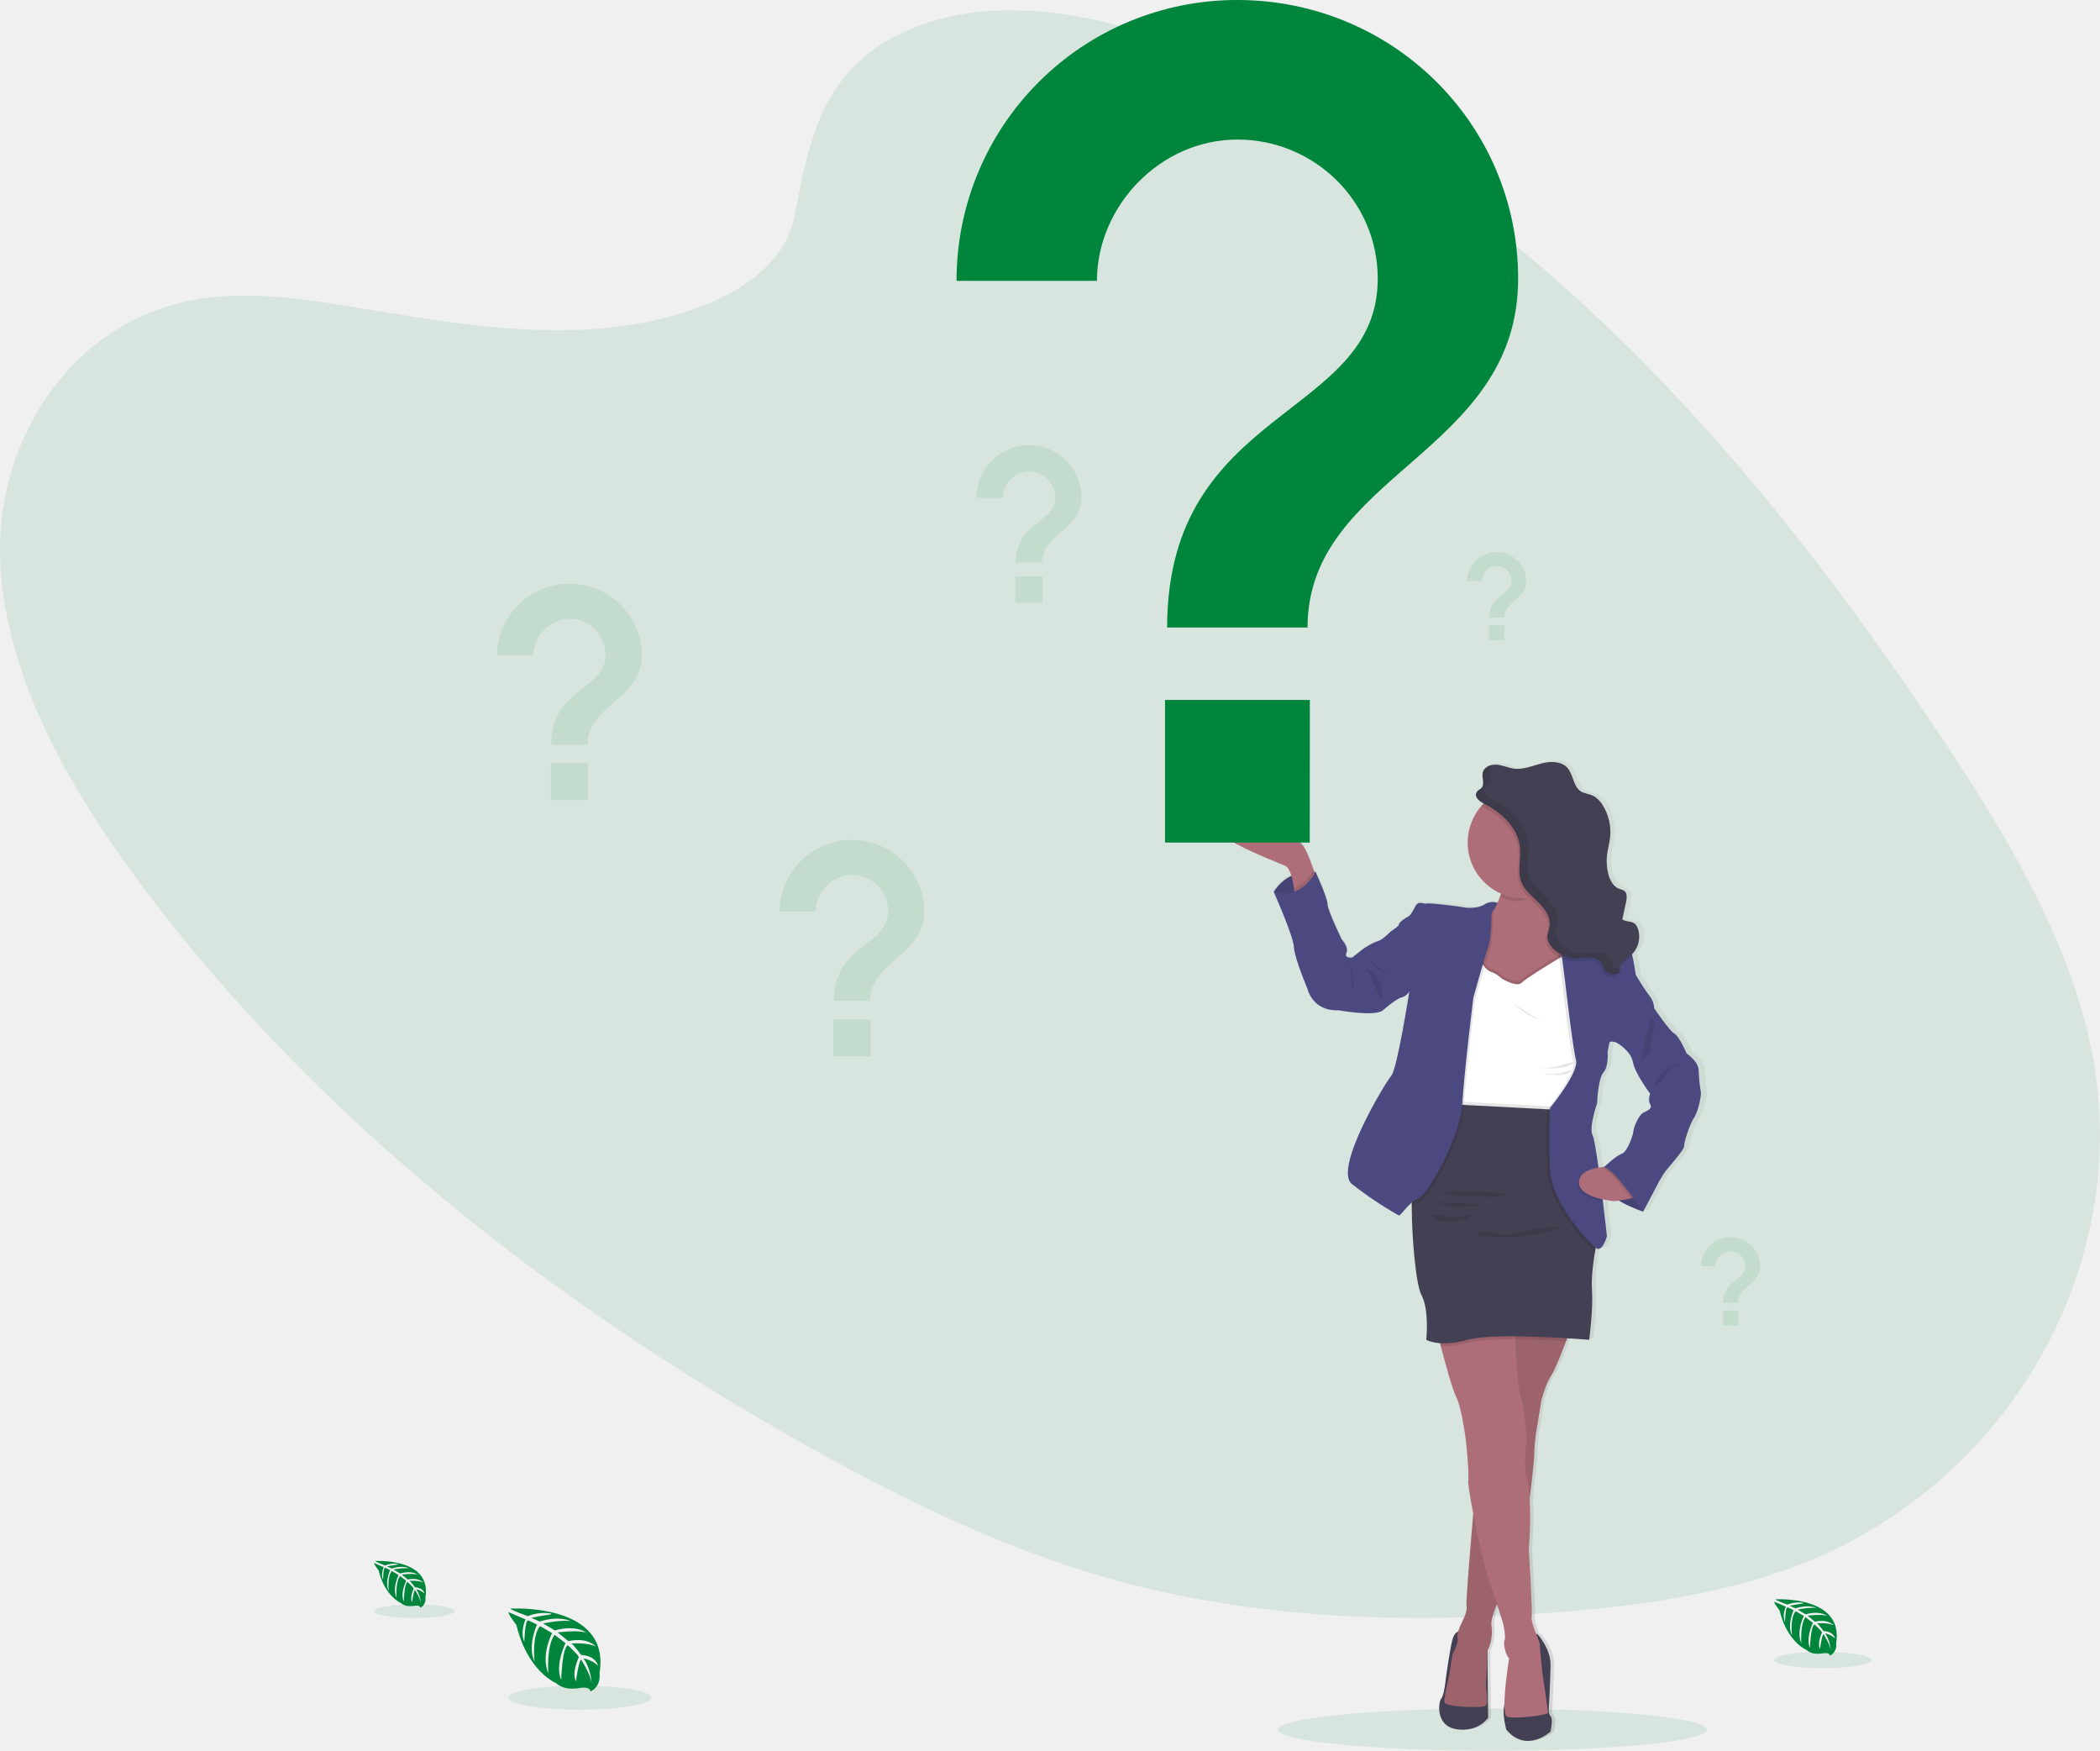
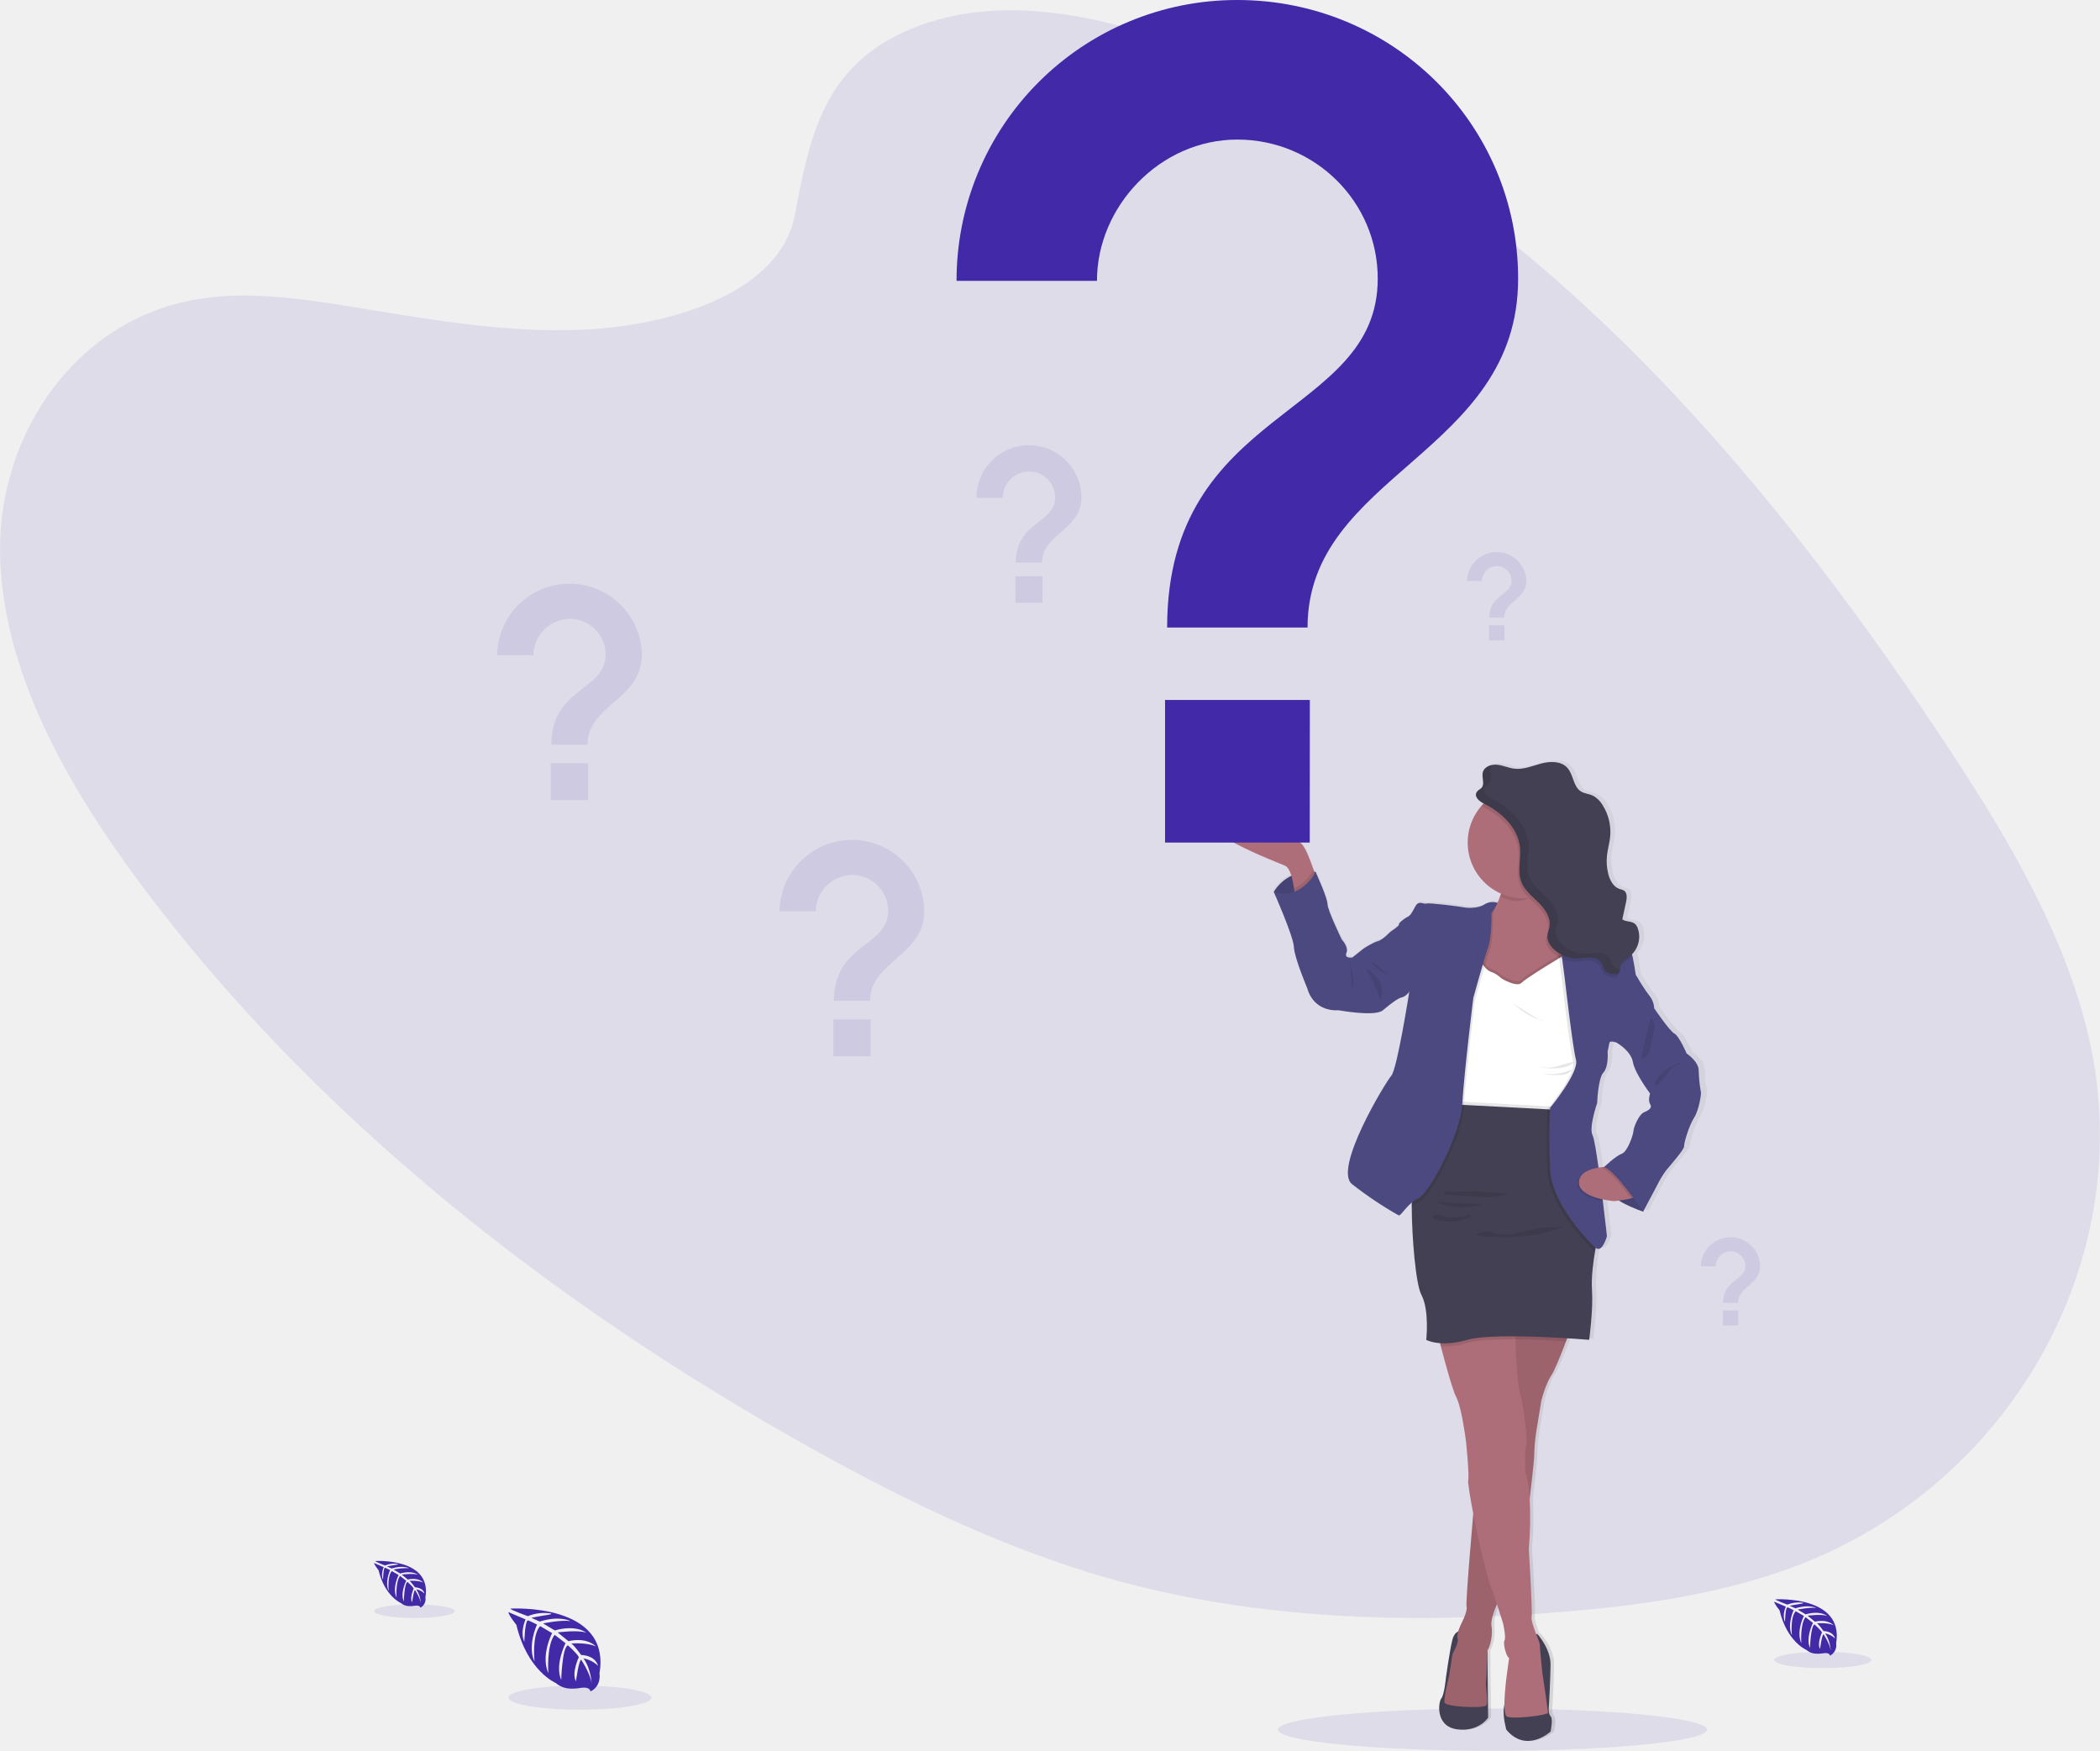
<svg xmlns="http://www.w3.org/2000/svg" id="869a981d-5394-490d-9104-6940aaebaf2b" data-name="Layer 1" width="1003.92" height="836.78" viewBox="0 0 1003.92 836.78">
  <defs>
    <linearGradient id="aaa84376-7da2-49a5-964f-b58018dda0eb" x1="795.24" y1="863.66" x2="795.24" y2="394.91" gradientUnits="userSpaceOnUse">
      <stop offset="0" stop-color="gray" stop-opacity="0.25" />
      <stop offset="0.54" stop-color="gray" stop-opacity="0.12" />
      <stop offset="1" stop-color="gray" stop-opacity="0.1" />
    </linearGradient>
  </defs>
-   <ellipse cx="713.5" cy="826.66" rx="102.56" ry="10.11" fill="#00853d" opacity="0.1" />
-   <path d="M537.57,43.85c45.17-16.79,100.16-2.35,147.12,18.71C832.18,128.72,939.63,254.31,1025,382.26c30.91,46.33,60.27,94.7,71.89,146.42,23.66,105.27-38.05,214.25-143,252.44-35.69,13-74.9,18.33-114.17,21.3-69.83,5.29-142.13,3.19-211.4-16.4-49.4-14-96.13-36.52-140.95-61.4C362.2,655.1,247.89,564.82,165.58,454.54c-36.1-48.37-66.64-102.9-67.52-158.71s35.49-111.89,95.33-121.38c24.74-3.92,50.91.16,76.44,4.36,37.59,6.19,75.69,12.7,112.85,10C421.07,186,471,171,478,134.35,485.41,95,492.46,60.62,537.57,43.85Z" transform="translate(-98.04 -31.61)" fill="#00853d" opacity="0.1" />
-   <path d="M342.06,800.42s48.26-2.91,42.57,30.91c0,0,1.13,6-4.29,8.69,0,0-.08-2.51-4.95-1.66a21.8,21.8,0,0,1-5.24.26,10.93,10.93,0,0,1-6.41-2.65h0s-13.57-5.6-18.84-27.78c0,0-3.91-4.83-3.75-6.08l8.14,3.48s-2.78,5.88-.59,10.76c0,0,.26-10.54,1.83-10.3.31.05,4.23,2,4.23,2s-4.79,10.23-1.18,17.67c0,0-1.37-12.61,2.67-16.93l5.74,3.35s-5.6,10.57-1.8,19.19c0,0-1-13.23,3-18.38l5.2,4s-5.26,10.42-2.05,17.58c0,0,.41-15.41,3.17-16.57,0,0,4.55,4,5.24,5.66,0,0-3.6,7.56-1.37,11.55,0,0,1.37-10.26,2.5-10.31,0,0,4.52,6.8,5,11.46,0,0-.2-6.93-3.91-12.11,0,0,4.38.75,6.94,3.59,0,0-.71-4.81-8.05-5.23,0,0-3.74-5.15-4.75-5.47,0,0,7.31-.61,11.74,1.36,0,0-3.9-4.54-13.08-2.48l-5.13-4.18s9.63-1.32,13.7.14c0,0-4.69-4-15.08-1.09l-5.58-3.34s8.2-1.77,13.09-1.13c0,0-5.16-2.78-14.73.23l-4-1.79s6-1.18,7.77-1.37,1.85-.67,1.85-.67a20.82,20.82,0,0,0-11.29,1.25S341.91,801,342.06,800.42Z" transform="translate(-98.04 -31.61)" fill="#00853d" />
-   <ellipse cx="277.26" cy="811.36" rx="34.16" ry="5.77" fill="#00853d" opacity="0.1" />
-   <path d="M277.41,777.67s27.21-1.64,24,17.43A4.63,4.63,0,0,1,299,800s-.05-1.41-2.79-.93a12.13,12.13,0,0,1-2.95.14,6.06,6.06,0,0,1-3.62-1.49h0S282,794.55,279,782.05c0,0-2.2-2.73-2.12-3.43l4.6,2s-1.57,3.32-.34,6.07c0,0,.15-5.95,1-5.81.18,0,2.39,1.15,2.39,1.15s-2.7,5.77-.66,10c0,0-.78-7.11,1.5-9.55l3.23,1.89s-3.15,6-1,10.82c0,0-.55-7.46,1.69-10.36l2.93,2.28s-3,5.87-1.15,9.91c0,0,.23-8.69,1.79-9.34,0,0,2.56,2.26,2.95,3.19,0,0-2,4.26-.77,6.51,0,0,.77-5.78,1.41-5.81,0,0,2.55,3.83,2.81,6.46a14,14,0,0,0-2.2-6.83,7.63,7.63,0,0,1,3.91,2s-.39-2.71-4.54-2.95c0,0-2.11-2.91-2.67-3.08,0,0,4.12-.35,6.62.76,0,0-2.2-2.56-7.38-1.4l-2.89-2.36s5.43-.74,7.73.08c0,0-2.65-2.26-8.51-.61l-3.14-1.89a28.57,28.57,0,0,1,7.37-.63s-2.9-1.57-8.3.13l-2.25-1s3.39-.67,4.38-.77,1.05-.38,1.05-.38a11.79,11.79,0,0,0-6.37.71S277.33,778,277.41,777.67Z" transform="translate(-98.04 -31.61)" fill="#00853d" />
-   <ellipse cx="198.11" cy="770.04" rx="19.26" ry="3.26" fill="#00853d" opacity="0.1" />
-   <path d="M946.82,796s32.85-2,29,21a5.64,5.64,0,0,1-2.92,5.92s-.06-1.71-3.37-1.13a14.81,14.81,0,0,1-3.57.17,7.35,7.35,0,0,1-4.36-1.8h0s-9.24-3.81-12.83-18.91c0,0-2.66-3.29-2.55-4.13l5.54,2.36s-1.89,4-.4,7.33c0,0,.18-7.18,1.24-7,.22,0,2.88,1.38,2.88,1.38s-3.26,7-.8,12c0,0-.93-8.58,1.82-11.52l3.9,2.27s-3.81,7.2-1.22,13.07c0,0-.67-9,2-12.51l3.54,2.76s-3.58,7.09-1.4,12c0,0,.29-10.48,2.17-11.28,0,0,3.09,2.73,3.56,3.85,0,0-2.45,5.15-.93,7.87,0,0,.93-7,1.7-7,0,0,3.08,4.63,3.4,7.8a16.81,16.81,0,0,0-2.65-8.24,9.29,9.29,0,0,1,4.72,2.44s-.48-3.27-5.49-3.56c0,0-2.54-3.51-3.22-3.72,0,0,5-.42,8,.92,0,0-2.66-3.08-8.91-1.68l-3.49-2.85s6.55-.9,9.33.09c0,0-3.2-2.73-10.27-.74l-3.8-2.27s5.58-1.2,8.91-.77c0,0-3.51-1.89-10,.16l-2.72-1.22s4.09-.81,5.29-.93,1.26-.46,1.26-.46a14.2,14.2,0,0,0-7.68.85S946.72,796.38,946.82,796Z" transform="translate(-98.04 -31.61)" fill="#00853d" />
-   <ellipse cx="871.4" cy="793.36" rx="23.25" ry="3.93" fill="#00853d" opacity="0.1" />
+   <ellipse cx="713.5" cy="826.66" rx="102.56" ry="10.11" fill="#4229a7" opacity="0.1" />
+   <path d="M537.57,43.85c45.17-16.79,100.16-2.35,147.12,18.71C832.18,128.72,939.63,254.31,1025,382.26c30.91,46.33,60.27,94.7,71.89,146.42,23.66,105.27-38.05,214.25-143,252.44-35.69,13-74.9,18.33-114.17,21.3-69.83,5.29-142.13,3.19-211.4-16.4-49.4-14-96.13-36.52-140.95-61.4C362.2,655.1,247.89,564.82,165.58,454.54c-36.1-48.37-66.64-102.9-67.52-158.71s35.49-111.89,95.33-121.38c24.74-3.92,50.91.16,76.44,4.36,37.59,6.19,75.69,12.7,112.85,10C421.07,186,471,171,478,134.35,485.41,95,492.46,60.62,537.57,43.85Z" transform="translate(-98.04 -31.61)" fill="#4229a7" opacity="0.1" />
+   <path d="M342.06,800.42s48.26-2.91,42.57,30.91c0,0,1.13,6-4.29,8.69,0,0-.08-2.51-4.95-1.66a21.8,21.8,0,0,1-5.24.26,10.93,10.93,0,0,1-6.41-2.65h0s-13.57-5.6-18.84-27.78c0,0-3.91-4.83-3.75-6.08l8.14,3.48s-2.78,5.88-.59,10.76c0,0,.26-10.54,1.83-10.3.31.05,4.23,2,4.23,2s-4.79,10.23-1.18,17.67c0,0-1.37-12.61,2.67-16.93l5.74,3.35s-5.6,10.57-1.8,19.19c0,0-1-13.23,3-18.38l5.2,4s-5.26,10.42-2.05,17.58c0,0,.41-15.41,3.17-16.57,0,0,4.55,4,5.24,5.66,0,0-3.6,7.56-1.37,11.55,0,0,1.37-10.26,2.5-10.31,0,0,4.52,6.8,5,11.46,0,0-.2-6.93-3.91-12.11,0,0,4.38.75,6.94,3.59,0,0-.71-4.81-8.05-5.23,0,0-3.74-5.15-4.75-5.47,0,0,7.31-.61,11.74,1.36,0,0-3.9-4.54-13.08-2.48l-5.13-4.18s9.63-1.32,13.7.14c0,0-4.69-4-15.08-1.09l-5.58-3.34s8.2-1.77,13.09-1.13c0,0-5.16-2.78-14.73.23l-4-1.79s6-1.18,7.77-1.37,1.85-.67,1.85-.67a20.82,20.82,0,0,0-11.29,1.25S341.91,801,342.06,800.42Z" transform="translate(-98.04 -31.61)" fill="#4229a7" />
+   <ellipse cx="277.26" cy="811.36" rx="34.16" ry="5.77" fill="#4229a7" opacity="0.1" />
+   <path d="M277.41,777.67s27.21-1.64,24,17.43A4.63,4.63,0,0,1,299,800s-.05-1.41-2.79-.93a12.13,12.13,0,0,1-2.95.14,6.06,6.06,0,0,1-3.62-1.49h0S282,794.55,279,782.05c0,0-2.2-2.73-2.12-3.43l4.6,2s-1.57,3.32-.34,6.07c0,0,.15-5.95,1-5.81.18,0,2.39,1.15,2.39,1.15s-2.7,5.77-.66,10c0,0-.78-7.11,1.5-9.55l3.23,1.89s-3.15,6-1,10.82c0,0-.55-7.46,1.69-10.36l2.93,2.28s-3,5.87-1.15,9.91c0,0,.23-8.69,1.79-9.34,0,0,2.56,2.26,2.95,3.19,0,0-2,4.26-.77,6.51,0,0,.77-5.78,1.41-5.81,0,0,2.55,3.83,2.81,6.46a14,14,0,0,0-2.2-6.83,7.63,7.63,0,0,1,3.91,2s-.39-2.71-4.54-2.95c0,0-2.11-2.91-2.67-3.08,0,0,4.12-.35,6.62.76,0,0-2.2-2.56-7.38-1.4l-2.89-2.36s5.43-.74,7.73.08c0,0-2.65-2.26-8.51-.61l-3.14-1.89a28.57,28.57,0,0,1,7.37-.63s-2.9-1.57-8.3.13l-2.25-1s3.39-.67,4.38-.77,1.05-.38,1.05-.38a11.79,11.79,0,0,0-6.37.71S277.33,778,277.41,777.67Z" transform="translate(-98.04 -31.61)" fill="#4229a7" />
+   <ellipse cx="198.11" cy="770.04" rx="19.26" ry="3.26" fill="#4229a7" opacity="0.1" />
+   <path d="M946.82,796s32.85-2,29,21a5.64,5.64,0,0,1-2.92,5.92s-.06-1.71-3.37-1.13a14.81,14.81,0,0,1-3.57.17,7.35,7.35,0,0,1-4.36-1.8h0s-9.24-3.81-12.83-18.91c0,0-2.66-3.29-2.55-4.13l5.54,2.36s-1.89,4-.4,7.33c0,0,.18-7.18,1.24-7,.22,0,2.88,1.38,2.88,1.38s-3.26,7-.8,12c0,0-.93-8.58,1.82-11.52l3.9,2.27s-3.81,7.2-1.22,13.07c0,0-.67-9,2-12.51l3.54,2.76s-3.58,7.09-1.4,12c0,0,.29-10.48,2.17-11.28,0,0,3.09,2.73,3.56,3.85,0,0-2.45,5.15-.93,7.87,0,0,.93-7,1.7-7,0,0,3.08,4.63,3.4,7.8a16.81,16.81,0,0,0-2.65-8.24,9.29,9.29,0,0,1,4.72,2.44s-.48-3.27-5.49-3.56c0,0-2.54-3.51-3.22-3.72,0,0,5-.42,8,.92,0,0-2.66-3.08-8.91-1.68l-3.49-2.85s6.55-.9,9.33.09c0,0-3.2-2.73-10.27-.74l-3.8-2.27s5.58-1.2,8.91-.77c0,0-3.51-1.89-10,.16l-2.72-1.22s4.09-.81,5.29-.93,1.26-.46,1.26-.46a14.2,14.2,0,0,0-7.68.85S946.72,796.38,946.82,796Z" transform="translate(-98.04 -31.61)" fill="#4229a7" />
+   <ellipse cx="871.4" cy="793.36" rx="23.25" ry="3.93" fill="#4229a7" opacity="0.1" />
  <path d="M914.09,553.23A71.34,71.34,0,0,1,913,542.57c0-4.29-5.83-8.09-5.83-8.09s-3.6-8.33-6-9.56-9.81-12.13-9.81-12.13a9.91,9.91,0,0,0-2.23-5.88,84.52,84.52,0,0,1-6.07-9.16,0,0,0,0,1,0,0c-1-1.22-.5-2.08-2-9.19-.08-.37-.17-.73-.28-1.07,0-.16-.1-.3-.16-.46a12,12,0,0,0,2.83-12.43,5,5,0,0,0-1.42-2.2c-1.69-1.38-4.39-.81-6.13-2.12l1.85-8.18c.44-2,.67-4.53-1.08-5.61a9.08,9.08,0,0,0-2.06-.69c-3-1-4.74-4.17-5.52-7.22a24.74,24.74,0,0,1-.6-9c.34-2.9,1.19-5.72,1.5-8.63a23.7,23.7,0,0,0-3.67-15.34,11.81,11.81,0,0,0-4.85-4.58c-1.85-.83-4-1-5.73-2-3.72-2.37-3.53-8-6.5-11.23s-8.23-3.22-12.56-2.11-8.64,3-13.08,2.53c-2.86-.32-5.54-1.62-8.41-1.92a8.86,8.86,0,0,0-2.46.11l0-.09c-2.12.38-4.07,1.56-4.57,3.57a5.45,5.45,0,0,0-.14,1.46c0,1.17.28,2.39.3,3.51a3.34,3.34,0,0,1-.81,2.47c-.57.61-1.41.93-2,1.56a2.5,2.5,0,0,0-.73,1.84c0,1.78,2.22,3.35,3.71,4.07l.06,0c-.4.4-.8.82-1.17,1.25a26.34,26.34,0,0,0-6.62,17.49A26.7,26.7,0,0,0,817,457.92l-.21.65a37.31,37.31,0,0,1-1.47,3.78,7.49,7.49,0,0,0-6.28.7c-2.86,2-8.45,1.84-9.94,1.47s-17-2.33-18.25-1.84-3.72-1.71-5.33,1.23-2.36,4.53-4,5.27-4.47,3.06-4.09,3.55-4.1,3.43-4.1,3.43-3.85,4-6.08,4.53-6.95,3.56-6.95,3.56l-5.47,4.28s-4.09.62-2.85-2.2-2.24-6.37-2.24-6.37-6.95-14.09-6.95-17-5.71-15.32-5.71-15.32l-.7-.07-.32-.91c-1.05-2.95-2.41-6.57-3.45-8.69-2-4.05-3.23-4.47-3.23-4.47s-24.08-18.08-39.72-12.57,28.55,21.93,32.52,23.65c1.39.6,2.39,2.54,3.09,4.81a20.58,20.58,0,0,0-8.55,7.69s9.56,21.19,9.81,26.46,6.58,20,6.58,20,2.36,10.91,15.14,10.29c0,0,17.63,3.24,21.48,0s7.32-5.78,9.19-6.15a7.25,7.25,0,0,0,3.47-2.45s-5.83,36.75-8.69,39.94S735.57,589.62,744.64,597A181.21,181.21,0,0,0,767.35,612c.77.38,3.08-3.47,6.38-6.2,0,.69,0,1.39,0,2.13.06,14.68,2,37,4.68,42,4,7.35,2.36,21.56,2.36,21.56a17,17,0,0,0,6.71,1.61c.12.48.26,1,.39,1.5,2.19,8.27,5.74,21.06,7.55,24.46,2.73,5.15,4.71,21.45,4.71,21.45s1.62,16,1,18.25c-.24.85.81,7.51,2.46,16h0c-1,11.49-2.9,33.64-3.22,41.65v0c0,.15,0,.3,0,.44v.14a2.44,2.44,0,0,1,0,.27c0,.18,0,.34,0,.49v0a7.48,7.48,0,0,0,.06,1.51,4.9,4.9,0,0,1-.17,2.28,39.82,39.82,0,0,1-2.69,6.42,30.57,30.57,0,0,0-1.2,3.1c-1,.44-2.22,1.51-2.9,4.12-1.24,4.78-3.1,18-3.1,18s-.75,8.09-2.23,9.93-3,13.35,7.57,14.82,15.14-5.6,15.14-5.6l-.37-32.08v-.06a4.86,4.86,0,0,0,.55-.87l0-.08c.07-.15.15-.31.22-.49l.09-.24.16-.39a.57.57,0,0,1,0-.14,21.2,21.2,0,0,0,.9-9.55l0-.16,0-.25c0-.08,0-.17,0-.25v-.5c0-.06,0-.13,0-.19q0-.32.06-.66s0-.08,0-.12l.06-.39,0-.17c0-.13,0-.26.08-.4a.44.44,0,0,1,0-.1c.1-.46.22-1,.35-1.44l0-.11.15-.48v0c.15-.51.32-1,.5-1.54l0-.1c0-.16.11-.32.17-.47l0-.06c.18-.49.37-1,.55-1.42l.05-.13.16-.4.05-.12.38-.89h0l2.93,9.05s1.62,6.74.75,8.33,1,8.21,2.23,8.33l-1.15,8.33a127.4,127.4,0,0,0-1.11,13.85c-.08.53-.16,1-.22,1.32-.8,4.27,1.12,10.89,1.12,10.89,9.8,11.59,21.48.9,21.48.9s1.36-6.13,0-7.35-.75-5.64-.75-5.64.62-10.91.74-18.87-6.51-15-6.51-15l-.37.33c-1.21-3.12-2.59-6.76-2.3-8.39.5-2.82-1.37-32.59-1.37-32.59a176.54,176.54,0,0,0,.44-24h0c.16-1.35.31-2.68.46-4,.75-6.4,1.36-11.87,1.6-14.74v0l0-.34c.06-.77.09-1.32.08-1.58,0-1,0-2.14.1-3.39.23-3.44.77-7.27.77-7.27l2.6-15.81s2-7.72,4.85-12l.34-.54v0c.11-.19.22-.4.34-.62l.05-.09c.11-.21.23-.43.34-.66l.05-.09c.4-.79.83-1.7,1.28-2.7,0-.08.07-.15.1-.23l.34-.76c0-.1.08-.2.13-.3s.21-.51.32-.76a2.88,2.88,0,0,0,.13-.31c.13-.3.27-.61.4-.93l.19-.46c.09-.23.19-.46.29-.69l.24-.61c.07-.15.13-.3.19-.45l.27-.69c0-.1.09-.21.13-.31.71-1.77,1.39-3.52,2-5.11h0c.19-.5.38-1,.55-1.44,6.36.39,10.68.74,10.68.74s2-14.33,1.36-23.76c-.42-6.44.78-14.54,1.57-19,.09-.49.17-.93.25-1.33l.17.14c3.11,2.45,5.34-5.64,5.34-5.64s-.84-7.55-2-16.7l-.12-.91a47,47,0,0,0,5.43.83s1-.09,2.37-.26A65.61,65.61,0,0,0,886,610.2L892.61,598a49.64,49.64,0,0,1,4.35-7.23c2-2.45,9.06-10.29,8.94-11.76s2.36-9.93,4.84-13.73S914.21,553.84,914.09,553.23Zm-27.56,9.31c-2.61,1.1-5.09,7.23-5.21,9.07s-2.86,9.92-5.71,10.9c-2.63.9-7.65,5.52-8.45,6.26-.82.07-1.75.18-2.72.34-1.09-7.73-2.17-14.13-2.86-15.42-2-3.68,2.19-15.44,2.19-15.44s.41-11.88,3-14.7,2-9.93,2-9.93.62-2.94.87-4.28,3.69,0,3.72,0h0s6.7,3.67,7.7,9.18,8.32,15.07,8.32,15.07-1.12,3.31,0,5S889.14,561.44,886.53,562.54Z" transform="translate(-98.04 -31.61)" fill="url(#aaa84376-7da2-49a5-964f-b58018dda0eb)" />
  <path d="M707,457.83A20,20,0,0,1,727,448.41v14.31h-8.69L711.51,461Z" transform="translate(-98.04 -31.61)" fill="#4c4981" />
  <path d="M707,457.83A20,20,0,0,1,727,448.41v14.31h-8.69L711.51,461Z" transform="translate(-98.04 -31.61)" opacity="0.1" />
  <path d="M727.65,452.2,717,459.66s-.09-1.49-.36-3.53c-.53-3.86-1.72-9.65-4.29-10.77-3.91-1.72-47.44-18.1-32-23.61s39.13,12.55,39.13,12.55,1.22.42,3.17,4.45c1,2.12,2.37,5.73,3.4,8.68C727,450.09,727.65,452.2,727.65,452.2Z" transform="translate(-98.04 -31.61)" fill="#ae6e79" />
  <polygon points="714.69 432.08 715.9 431.51 719.3 435.39 716.52 441.32 711.78 439.42 712.88 434.68 714.69 432.08" fill="#4c4981" />
  <path d="M796.62,811s-3.06-.36-4.28,4.41-3.06,18-3.06,18-.73,8.07-2.2,9.91-2.93,13.33,7.46,14.79,14.92-5.59,14.92-5.59l-.37-32.07Z" transform="translate(-98.04 -31.61)" fill="#444053" />
  <path d="M832.88,812.44s6.54,7,6.42,14.94-.74,18.83-.74,18.83-.6,4.41.74,5.63,0,7.34,0,7.34-11.5,10.67-21.16-.9c0,0-1.88-6.61-1.1-10.87S820,824,820,824Z" transform="translate(-98.04 -31.61)" fill="#444053" />
  <path d="M849.08,666.21s-6.6,18.46-9.42,22.74-4.76,12-4.76,12l-2.57,15.77a88,88,0,0,0-.86,10.64c.12,3.55-6.36,55.27-6.36,55.27l-10.27,13.09s-4.52,9.17-3.79,13-.49,9.91-2,11.74c0,0-.24,12-.61,14.67s1.35,10.28,0,11.62-19.32.74-19.81-1.47,2.2-12.84,2.2-12.84l1.59-10.27s3.18-5.62,2.45-7.46,1.34-6.11,1.46-6.48,3.43-6.36,2.82-8.68S803,747.89,803,747.89l12.59-88.41Z" transform="translate(-98.04 -31.61)" fill="#ae6e79" />
  <path d="M849.08,666.21s-1,2.78-2.37,6.43c-2.18,5.76-5.32,13.69-7.05,16.31-2.81,4.28-4.77,12-4.77,12l-2.57,15.78a88.68,88.68,0,0,0-.85,10.64c0,1.4-.94,10.33-2.14,20.62-1.85,15.73-4.22,34.65-4.22,34.65l-10.27,13.09s-.52,1-1.17,2.58c-1.29,3-3.11,7.87-2.62,10.38.73,3.79-.49,9.9-2,11.74,0,0-.25,12-.61,14.67s1.35,10.27,0,11.62-19.32.74-19.81-1.46,2.2-12.84,2.2-12.84l1.59-10.28s3.18-5.62,2.44-7.46,1.35-6.11,1.47-6.48,3.43-6.36,2.82-8.68c-.47-1.77,2-30.74,3.15-44.48.39-4.32.64-7.13.64-7.13l10.83-76.06.88-6.13.88-6.22Z" transform="translate(-98.04 -31.61)" opacity="0.1" />
  <path d="M838.08,850.12c.11,1.35-17.25,3.31-19.73,1.84s0-19.69,0-19.69l1.13-8.31c-1.21-.13-3.05-6.73-2.2-8.32s-.73-8.31-.73-8.31l-2.88-9-1.76-5.51c-2.86-6.31-7-24.31-9.57-37.75-1.62-8.44-2.65-15.09-2.42-15.94.61-2.2-1-18.22-1-18.22s-2-16.27-4.64-21.4c-1.79-3.4-5.28-16.17-7.44-24.41-1.1-4.23-1.86-7.27-1.86-7.27s18.48-1.55,29.69-2.09c5.15-.25,8.77-.28,8.35.14s-.53,2.66-.51,5.9c.05,8.39,1.22,23.15,2.46,27.12,1.71,5.5,3.42,22,2.69,23.6s-.49,12.23-.49,12.23A55,55,0,0,1,829.33,748a179.39,179.39,0,0,1-.42,23.89s1.83,29.72,1.34,32.53,3.91,11.62,3.91,13.33,1.22,13.33,1.22,13.33S838,848.78,838.08,850.12Z" transform="translate(-98.04 -31.61)" fill="#ae6e79" />
  <path d="M847.73,492.92l-2.1,2.27-1.37,1.48-8,8.6-20.67,2.33-11-2.94-2.72-.73s0-5.52.49-12.14c.7-8.49,2.37-18.8,6.36-21.61a15.89,15.89,0,0,0,4.65-5.89,33.18,33.18,0,0,0,2-4.94c.08-.22.14-.43.21-.65a55.22,55.22,0,0,0,1.94-9.07s2.64-1.46,6.31-3.16c9.57-4.47,26.1-10.64,20.35,3.16a54,54,0,0,0-2.16,6.2c-.09.31-.17.62-.24.92-1.92,7.68-.65,12.34.78,14.91h0a9.33,9.33,0,0,0,.83,1.27,6.67,6.67,0,0,0,1.39,1.41l2.38,15.11.2,1.25Z" transform="translate(-98.04 -31.61)" fill="#ae6e79" />
  <path d="M844.19,450.37c-1.09,2.62.53-2.14,0,0-4.36,3.1-14.63,11.93-20.4,11.93-3.9,0-5.07-.71-8.41-2.22a54.56,54.56,0,0,0,2.15-9.71S852.14,431.29,844.19,450.37Z" transform="translate(-98.04 -31.61)" opacity="0.1" />
  <path d="M853,434.3a26.68,26.68,0,0,1-23.87,26.51c-.92.09-1.85.15-2.79.15A26.66,26.66,0,1,1,853,434.3Z" transform="translate(-98.04 -31.61)" fill="#ae6e79" />
  <path d="M856.79,552.48l-3.8,9.91s-3.09.13-7.91.28c-16.27.52-52.12,1.18-53.72-3a10.63,10.63,0,0,1-.56-3.29c-.21-6.37,2.76-16.15,2.76-16.15s1.71-19.57,1.71-20.42-1.47-14.56-1.47-14.56l2.94-11,8.19-5.75s3.67,5.63,5.87,6.11,5.14,3.19,5.14,3.19,7.21,4.4,9.54,1.95,20.42-13.21,20.42-13.21l9.54,10.52Z" transform="translate(-98.04 -31.61)" opacity="0.1" />
  <path d="M856.79,554l-3.8,9.9s-3.09.14-7.91.29h-.47c-2.08.07-4.46.14-7,.19-12.93.3-30.74.38-40.05-1-3.5-.5-5.79-1.22-6.17-2.2a8.83,8.83,0,0,1-.44-1.82c-.06-.46-.1-1-.12-1.47-.21-6.37,2.76-16.15,2.76-16.15s1.71-19.57,1.71-20.42-1.47-14.56-1.47-14.56l2.94-11,5.63-3.94,2.56-1.8a38.37,38.37,0,0,0,2.81,3.7,7.48,7.48,0,0,0,3.06,2.41c2.21.49,5.14,3.19,5.14,3.19s7.21,4.4,9.54,1.95c1.77-1.87,12.77-8.6,17.85-11.67,1.56-.95,2.57-1.54,2.57-1.54l1.28,1.42,8.26,9.1Z" transform="translate(-98.04 -31.61)" fill="#fff" />
  <path d="M727.65,452.2,717,459.66s-.09-1.49-.36-3.53c5.26-2.22,8.46-7.13,9.38-8.7C727,450.09,727.65,452.2,727.65,452.2Z" transform="translate(-98.04 -31.61)" opacity="0.1" />
  <path d="M765.07,477.52l-2.32-.62s-3.8,4-6,4.53-6.84,3.54-6.84,3.54l-5.39,4.28s-4,.62-2.81-2.2-2.2-6.36-2.2-6.36-6.85-14.06-6.85-17S727,448.41,727,448.41s-7.1,13.82-20.06,9.42c0,0,9.42,21.15,9.66,26.41s6.48,19.93,6.48,19.93,2.33,10.89,14.92,10.28c0,0,17.37,3.23,21.16,0s7.21-5.77,9-6.14,3.42-2.44,3.42-2.44V491.33Z" transform="translate(-98.04 -31.61)" fill="#4c4981" />
  <path d="M743.3,491.33s3.06,11.38,1.1,12.6Z" transform="translate(-98.04 -31.61)" opacity="0.1" />
  <path d="M845.08,564.14c-16.27.52-52.12,1.17-53.72-3a10.63,10.63,0,0,1-.56-3.29l53.15,2.8Z" transform="translate(-98.04 -31.61)" opacity="0.1" />
  <path d="M849.08,666.21s-1,2.78-2.37,6.43c-6.75-.41-15.69-.84-24.18-.9-3,0-5.94,0-8.72.1-5.9.18-11,.66-14.25,1.58a37.79,37.79,0,0,1-12.7,1.64c-1.1-4.23-1.86-7.27-1.86-7.27s18.48-1.55,29.69-2.09l.88-6.22Z" transform="translate(-98.04 -31.61)" opacity="0.1" />
  <path d="M863.39,621.45l-2.08,4.4s-.29,1.31-.66,3.39c-.78,4.48-2,12.56-1.54,19,.61,9.42-1.35,23.72-1.35,23.72s-45-3.79-58.2,0-19.7,0-19.7,0,1.6-14.18-2.32-21.52c-2.67-5-4.55-27.32-4.61-42,0-6.77.34-11.9,1.19-12.94,2.69-3.3,14.18-36.32,14.18-36.32l2.62.14,7,.37,39.8,2.1,6.25.33.66,2Z" transform="translate(-98.04 -31.61)" fill="#444053" />
  <path d="M883.2,606.77l.37,3.92s-19.71-6.42-18.71-14.31,0-7,0-7l15.84,1.34Z" transform="translate(-98.04 -31.61)" fill="#4c4981" />
  <path d="M883.2,606.77l.37,3.92s-19.71-6.42-18.71-14.31,0-7,0-7l15.84,1.34Z" transform="translate(-98.04 -31.61)" opacity="0.1" />
  <path d="M756.45,494.49a17.56,17.56,0,0,0,6.94,3.61,4.52,4.52,0,0,1-2-1c-1.41-1-2.75-2.09-4.11-3.15-1.1-.86-2.47-2.29-3.82-2.64A21.06,21.06,0,0,0,756.45,494.49Z" transform="translate(-98.04 -31.61)" opacity="0.1" />
  <path d="M756.75,499.64a8.83,8.83,0,0,1,1.52,2.41,14.57,14.57,0,0,1-.11,7.57L755,502c-.55-1.3-1.1-2.6-1.76-3.84-.29-.53-2.11-2.74-1.9-3.2C751.9,493.66,756.16,498.91,756.75,499.64Z" transform="translate(-98.04 -31.61)" opacity="0.1" />
  <path d="M844.92,541.84a10.18,10.18,0,0,0,5.75-2.69c-3.25.41-6.33,1.69-9.53,2.36a14.16,14.16,0,0,1-8.88-.82C835.94,542.49,841,542.55,844.92,541.84Z" transform="translate(-98.04 -31.61)" opacity="0.1" />
  <path d="M835.73,519.45a2.23,2.23,0,0,1-1.65-.41q-3.66-2.1-7.22-4.38c-2.31-1.49-5.1-3-7.07-4.88C824.64,514.16,829.16,517.86,835.73,519.45Z" transform="translate(-98.04 -31.61)" opacity="0.1" />
  <path d="M842.51,545.39a15.22,15.22,0,0,0,3.82-.31,5.12,5.12,0,0,0,3.14-2.06,1.8,1.8,0,0,0-1.33.21,22.44,22.44,0,0,1-12.28,1.47C837.85,545.55,840.4,545.38,842.51,545.39Z" transform="translate(-98.04 -31.61)" opacity="0.1" />
  <path d="M819.35,602.17a40.11,40.11,0,0,1-7.81,1.53,47.19,47.19,0,0,1-6.18-.12l-10-.63-5-.32c-.59,0-3,0-1.81-1.19.6-.58,3.94-.21,4.8-.24q2.49-.08,5-.09c3.31,0,6.63,0,9.94.2C812,601.49,815.65,601.77,819.35,602.17Z" transform="translate(-98.04 -31.61)" opacity="0.1" />
  <path d="M807.76,607.12c-1.7-.07-3.89.94-5.64,1.16a37.53,37.53,0,0,1-5.9.23,32.9,32.9,0,0,1-11.37-2.32C792.48,606.58,800.13,606.81,807.76,607.12Z" transform="translate(-98.04 -31.61)" opacity="0.1" />
  <path d="M786.34,612.36a16.35,16.35,0,0,1,2.18.6c4.22,1.2,8.71.14,13-.92-1.07,1.61-3,2.3-4.93,2.74a22.86,22.86,0,0,1-9.6.35c-1-.2-3.51-.56-4-1.6C782.17,612,785.4,612.21,786.34,612.36Z" transform="translate(-98.04 -31.61)" opacity="0.1" />
  <path d="M810,620.25a32.61,32.61,0,0,1,3.74,1c4.75,1.18,9.68-.44,14.45-1.53a67.27,67.27,0,0,1,17.49-1.62c-1.05,0-2.72.92-3.75,1.23-1.35.41-2.72.79-4.09,1.13-2.69.66-5.42,1.2-8.17,1.59a84,84,0,0,1-16.77.73c-2.56-.14-7,.12-9.19-1.17A10.13,10.13,0,0,1,810,620.25Z" transform="translate(-98.04 -31.61)" opacity="0.1" />
  <path d="M811.79,469.43s.24,11.26-1.59,16.4c-.58,1.6-1.48,4.55-2.46,7.86-1.07,3.67-2.24,7.78-3.14,11s-1.5,5.38-1.5,5.38-4.13,33.64-5.2,49.67c0,.28,0,.57-.06.84-.06.9-.16,1.84-.31,2.81-2.38,15.92-16.11,40.47-20.72,42.43a13.72,13.72,0,0,0-3.88,2.67c0-6.77.34-11.9,1.19-12.94,2.69-3.3,14.18-36.32,14.18-36.32l2.62.14c-.06-.46-.1-1-.12-1.47-.21-6.37,2.76-16.15,2.76-16.15s1.71-19.57,1.71-20.42-1.47-14.56-1.47-14.56l2.94-11,5.63-3.94c.7-8.49,2.37-18.8,6.36-21.61a15.89,15.89,0,0,0,4.65-5.89c.79.11-.65-.59-.65-.59Z" transform="translate(-98.04 -31.61)" opacity="0.1" />
  <path d="M813.94,463.12a7.28,7.28,0,0,0-6.19.7c-2.82,2-8.32,1.83-9.79,1.47s-16.75-2.33-18-1.84-3.67-1.71-5.26,1.23-2.32,4.52-3.91,5.25-4.41,3.06-4,3.55-4,3.42-4,3.42l8.92,29s-5.75,36.68-8.56,39.86-27.76,44.39-18.83,51.73a177.72,177.72,0,0,0,22.38,15c1,.49,4.52-6.11,9.41-8.19s20.06-29.6,21-45.25,5.26-50.5,5.26-50.5,5.26-19.08,7.09-24.22,1.59-16.4,1.59-16.4Z" transform="translate(-98.04 -31.61)" fill="#4c4981" />
  <path d="M863.39,621.45l-2.08,4.4s-.29,1.31-.66,3.39a1.87,1.87,0,0,1-1-.45c-3.06-2.45-21-20.91-21.89-37.3-.63-12.09-.33-22.51-.13-27.15.06-1.46.12-2.34.12-2.53v0s13.94-16.88,12.35-22.86-5.26-38-5.26-38l-.54-4.2-.93-7.1-2.22-17.18,2.3.54a6.67,6.67,0,0,0,1.39,1.41l2.38,15.11,8.26,9.1,1.35,55.4-3.8,9.9s-3.09.14-7.91.29h-.47Z" transform="translate(-98.04 -31.61)" opacity="0.1" />
  <path d="M871.09,530s-3.42-1.35-3.66,0-.86,4.27-.86,4.27.61,7.1-2,9.91-3,14.67-3,14.67-4.12,11.74-2.17,15.41c.71,1.33,1.81,8,2.91,16,.7,5,1.39,10.49,2,15.51,1.11,9.12,1.94,16.67,1.94,16.67s-2.21,8.07-5.27,5.62-21-20.91-21.88-37.3c-.6-11.51-.36-21.51-.16-26.44.08-2.09.16-3.27.16-3.27s13.94-16.88,12.35-22.87-5.26-38-5.26-38l-.64-4.95-.69-5.32-.16-1.17-2.21-17h0c.39.09,14.11,3.19,15.92,5s13,4.4,13,4.4a9.78,9.78,0,0,1,6.94,7.12c.11.34.19.7.27,1.07,1.47,7.1,1,7.95,2,9.18S871.09,530,871.09,530Z" transform="translate(-98.04 -31.61)" fill="#4c4981" />
  <path d="M864.39,605.76c-5-1-12.42-3.31-12.25-8.41.15-4.77,5.89-6.49,10.24-7.1C863.08,595.23,863.77,600.74,864.39,605.76Z" transform="translate(-98.04 -31.61)" opacity="0.1" />
  <path d="M879.9,603.22c-.2.43-1,.8-2.14,1.13a57.67,57.67,0,0,1-8.13,1.33s-17-1.35-16.76-9.06c.18-5.53,7.86-7,12.17-7.33a28,28,0,0,1,2.87-.12S880.63,601.64,879.9,603.22Z" transform="translate(-98.04 -31.61)" fill="#ae6e79" />
  <path d="M879.9,603.22c-.2.43-1,.8-2.14,1.13-4.43-5.93-10.61-13.54-13.64-14.21l.92-.85a28,28,0,0,1,2.87-.12S880.63,601.64,879.9,603.22Z" transform="translate(-98.04 -31.61)" opacity="0.1" />
  <path d="M875.62,497.69l5,.74a86.89,86.89,0,0,0,6,9.17,10,10,0,0,1,2.2,5.87s7.34,10.88,9.66,12.1,5.87,9.54,5.87,9.54,5.75,3.79,5.75,8.07a71.89,71.89,0,0,0,1.1,10.64c.13.61-.85,8.2-3.3,12S903,578,903.13,579.5s-6.85,9.3-8.8,11.74a49.72,49.72,0,0,0-4.28,7.22l-6.48,12.23s-13.7-20.18-18.71-21.28c0,0,5.62-5.38,8.43-6.36s5.51-9,5.63-10.88,2.57-7.95,5.13-9,3.92-2.2,2.82-3.92,0-5,0-5-7.22-9.54-8.2-15-7.58-9.17-7.58-9.17l-3.79-9.3Z" transform="translate(-98.04 -31.61)" fill="#4c4981" />
  <path d="M893.81,543.34a15.87,15.87,0,0,1,9.87-3.74c-2.32.4-4.76.91-6.46,2.53a15.24,15.24,0,0,0-1.79,2.28c-.58.83-5.3,6.83-6,5.88C888.26,548.9,892.86,544.15,893.81,543.34Z" transform="translate(-98.04 -31.61)" opacity="0.1" />
  <path d="M882.73,537.55a4.23,4.23,0,0,0,3.49-2.47,13.85,13.85,0,0,0,1.09-4.34,64.76,64.76,0,0,1,1.51-7.43,3.44,3.44,0,0,0-.21-3,10.15,10.15,0,0,0-1.08-2.22c-.9,1-1.16,3.33-1.53,4.67-.46,1.66-.88,3.33-1.28,5C884.51,528.56,882.85,537.55,882.73,537.55Z" transform="translate(-98.04 -31.61)" opacity="0.1" />
  <path d="M878.4,488.18a10.3,10.3,0,0,1-1.69,1.74c-2,1.59-4.65,2.93-4.9,5.44a5.85,5.85,0,0,1-.3,2.41c-.64,1.1-2.21,1-3.46.79a6,6,0,0,1-2.93-1.08c-1.31-1.12-1.43-3.12-2.43-4.53a6.17,6.17,0,0,0-5-2.21c-1.87-.06-3.73.36-5.6.44a15.39,15.39,0,0,1-3.59-.24,11.36,11.36,0,0,1-1.16-.24,14.92,14.92,0,0,1-2.44-.83,10.74,10.74,0,0,1-1.19-.56,15.8,15.8,0,0,1-3.45-2.4c-1.83-1.68-3.35-4-3.2-6.49.09-1.53.78-2.94,1-4.45.75-4.32-2.12-8.4-5.23-11.49-1.24-1.23-2.56-2.42-3.8-3.67a18.29,18.29,0,0,1-4.47-6.38,19,19,0,0,1-.8-8,55.19,55.19,0,0,0,.23-8.22c-.92-9.72-9.22-17.17-17.52-21.22l-.37-.19a26.65,26.65,0,1,1,35.85,39c-.09.31-.17.62-.24.92-1.92,7.68-.65,12.34.78,14.91h0c.39.09,14.11,3.19,15.92,5s13,4.4,13,4.4A9.78,9.78,0,0,1,878.4,488.18Z" transform="translate(-98.04 -31.61)" opacity="0.1" />
  <path d="M804.34,409.75c.55-.63,1.38-.95,1.94-1.56,1.73-1.88,0-4.95.63-7.43.68-2.75,4.06-3.95,6.88-3.66s5.46,1.59,8.28,1.91c4.38.49,8.62-1.41,12.89-2.52s9.43-1.17,12.37,2.1,2.74,8.84,6.4,11.21c1.69,1.09,3.82,1.21,5.65,2a11.61,11.61,0,0,1,4.78,4.57,23.94,23.94,0,0,1,3.62,15.31c-.31,2.9-1.15,5.72-1.49,8.62a25.1,25.1,0,0,0,.6,9c.77,3,2.44,6.24,5.43,7.2a9.16,9.16,0,0,1,2,.69c1.73,1.08,1.5,3.62,1.06,5.6L873.6,471c1.71,1.3,4.37.74,6,2.11a5,5,0,0,1,1.4,2.2,12,12,0,0,1-3.59,13.14c-2,1.59-4.65,2.93-4.9,5.43a5.64,5.64,0,0,1-.3,2.41c-.63,1.1-2.21,1-3.46.79a6,6,0,0,1-2.92-1.08c-1.32-1.12-1.43-3.12-2.43-4.53a6.19,6.19,0,0,0-5-2.21c-1.88-.06-3.73.36-5.61.45A16.58,16.58,0,0,1,841,485.45c-1.84-1.69-3.35-4-3.21-6.5.09-1.52.78-2.94,1-4.45.74-4.31-2.12-8.4-5.23-11.49s-6.76-5.94-8.28-10.05c-1.9-5.09-.06-10.77-.57-16.17-.92-9.73-9.21-17.17-17.52-21.23C805.34,414.61,802.19,412.2,804.34,409.75Z" transform="translate(-98.04 -31.61)" fill="#444053" />
  <path d="M869.74,493.73c-1.32-1.13-1.43-3.12-2.43-4.53a6.21,6.21,0,0,0-5-2.22c-1.88-.06-3.74.36-5.61.45a16.53,16.53,0,0,1-11.83-4.27c-1.84-1.68-3.34-4-3.2-6.49.09-1.53.78-2.95,1-4.45.75-4.32-2.12-8.41-5.23-11.5s-6.75-5.94-8.28-10.05c-1.89-5.08,0-10.76-.56-16.17-.93-9.73-9.22-17.17-17.52-21.23-1.94-.95-5.09-3.36-2.94-5.81.54-.63,1.37-.95,1.93-1.56,1.73-1.87,0-4.95.64-7.42a4.08,4.08,0,0,1,.63-1.37c-2.09.39-4,1.57-4.51,3.57-.61,2.48,1.1,5.55-.63,7.43-.56.61-1.39.93-1.94,1.55-2.15,2.45,1,4.87,2.94,5.81,8.31,4.06,16.6,11.51,17.52,21.23.51,5.41-1.33,11.09.57,16.18,1.52,4.1,5.17,7,8.28,10.05s6,7.17,5.23,11.49a38.3,38.3,0,0,0-1,4.45c-.14,2.49,1.37,4.81,3.21,6.49a16.49,16.49,0,0,0,11.82,4.27c1.88-.09,3.73-.5,5.61-.45a6.22,6.22,0,0,1,5,2.22c1,1.41,1.11,3.41,2.43,4.53a6,6,0,0,0,2.92,1.07c1.25.23,2.83.31,3.46-.78a2.7,2.7,0,0,0,.28-1.44A5.75,5.75,0,0,1,869.74,493.73Z" transform="translate(-98.04 -31.61)" opacity="0.1" />
-   <path d="M724.17,434.3H655V366.14h69.22Zm-1-102.77H656c0-105.92,100.68-99.73,100.68-166.74,0-36.91-30.21-66.48-67.12-66.48s-67.11,31.88-67.11,67.53H555.33A134,134,0,0,1,689.56,31.61c74.14,0,134.23,59.15,134.23,133.18C823.79,248.58,723.12,258.12,723.12,331.53Z" transform="translate(-98.04 -31.61)" fill="#00853d" />
-   <path d="M379.18,414H361.34V396.38h17.84Zm-.27-26.5h-17.3c0-27.3,25.95-25.71,25.95-43a17.22,17.22,0,0,0-17.3-17.15A17.67,17.67,0,0,0,353,344.75h-17.3a34.61,34.61,0,0,1,69.21-.27C404.86,366.08,378.91,368.54,378.91,387.46Z" transform="translate(-98.04 -31.61)" fill="#00853d" opacity="0.1" />
-   <path d="M514.26,536.41H496.42V518.84h17.84ZM514,509.92h-17.3c0-27.31,25.95-25.71,25.95-43a17.21,17.21,0,0,0-17.3-17.14A17.67,17.67,0,0,0,488,467.2h-17.3a34.61,34.61,0,0,1,69.21-.27C539.94,488.53,514,491,514,509.92Z" transform="translate(-98.04 -31.61)" fill="#00853d" opacity="0.1" />
-   <path d="M596.4,319.71H583.47V307H596.4Zm-.19-19.21H583.67c0-19.78,18.81-18.63,18.81-31.15a12.48,12.48,0,0,0-12.54-12.42,12.8,12.8,0,0,0-12.54,12.62H564.86a25.08,25.08,0,0,1,50.16-.2C615,285,596.21,286.79,596.21,300.5Z" transform="translate(-98.04 -31.61)" fill="#00853d" opacity="0.1" />
-   <path d="M817.24,337.65h-7.31v-7.2h7.31Zm-.11-10.85H810c0-11.18,10.63-10.53,10.63-17.61a7,7,0,0,0-7.08-7,7.24,7.24,0,0,0-7.09,7.13h-7.09a14.18,14.18,0,0,1,28.35-.11C827.76,318,817.13,319.05,817.13,326.8Z" transform="translate(-98.04 -31.61)" fill="#00853d" opacity="0.1" />
-   <path d="M929,665.12h-7.31v-7.2H929Zm-.11-10.85h-7.09c0-11.19,10.64-10.53,10.64-17.61a7.05,7.05,0,0,0-7.09-7,7.23,7.23,0,0,0-7.09,7.13h-7.09a14.18,14.18,0,0,1,28.35-.11C939.56,645.51,928.93,646.52,928.93,654.27Z" transform="translate(-98.04 -31.61)" fill="#00853d" opacity="0.1" />
+   <path d="M724.17,434.3H655V366.14h69.22Zm-1-102.77H656c0-105.92,100.68-99.73,100.68-166.74,0-36.91-30.21-66.48-67.12-66.48s-67.11,31.88-67.11,67.53H555.33A134,134,0,0,1,689.56,31.61c74.14,0,134.23,59.15,134.23,133.18C823.79,248.58,723.12,258.12,723.12,331.53Z" transform="translate(-98.04 -31.61)" fill="#4229a7" />
+   <path d="M379.18,414H361.34V396.38h17.84Zm-.27-26.5h-17.3c0-27.3,25.95-25.71,25.95-43a17.22,17.22,0,0,0-17.3-17.15A17.67,17.67,0,0,0,353,344.75h-17.3a34.61,34.61,0,0,1,69.21-.27C404.86,366.08,378.91,368.54,378.91,387.46Z" transform="translate(-98.04 -31.61)" fill="#4229a7" opacity="0.1" />
+   <path d="M514.26,536.41H496.42V518.84h17.84ZM514,509.92h-17.3c0-27.31,25.95-25.71,25.95-43a17.21,17.21,0,0,0-17.3-17.14A17.67,17.67,0,0,0,488,467.2h-17.3a34.61,34.61,0,0,1,69.21-.27C539.94,488.53,514,491,514,509.92Z" transform="translate(-98.04 -31.61)" fill="#4229a7" opacity="0.1" />
+   <path d="M596.4,319.71H583.47V307H596.4Zm-.19-19.21H583.67c0-19.78,18.81-18.63,18.81-31.15a12.48,12.48,0,0,0-12.54-12.42,12.8,12.8,0,0,0-12.54,12.62H564.86a25.08,25.08,0,0,1,50.16-.2C615,285,596.21,286.79,596.21,300.5Z" transform="translate(-98.04 -31.61)" fill="#4229a7" opacity="0.1" />
+   <path d="M817.24,337.65h-7.31v-7.2h7.31Zm-.11-10.85H810c0-11.18,10.63-10.53,10.63-17.61a7,7,0,0,0-7.08-7,7.24,7.24,0,0,0-7.09,7.13h-7.09a14.18,14.18,0,0,1,28.35-.11C827.76,318,817.13,319.05,817.13,326.8Z" transform="translate(-98.04 -31.61)" fill="#4229a7" opacity="0.1" />
+   <path d="M929,665.12h-7.31v-7.2H929Zm-.11-10.85h-7.09c0-11.19,10.64-10.53,10.64-17.61a7.05,7.05,0,0,0-7.09-7,7.23,7.23,0,0,0-7.09,7.13h-7.09a14.18,14.18,0,0,1,28.35-.11C939.56,645.51,928.93,646.52,928.93,654.27Z" transform="translate(-98.04 -31.61)" fill="#4229a7" opacity="0.1" />
</svg>
